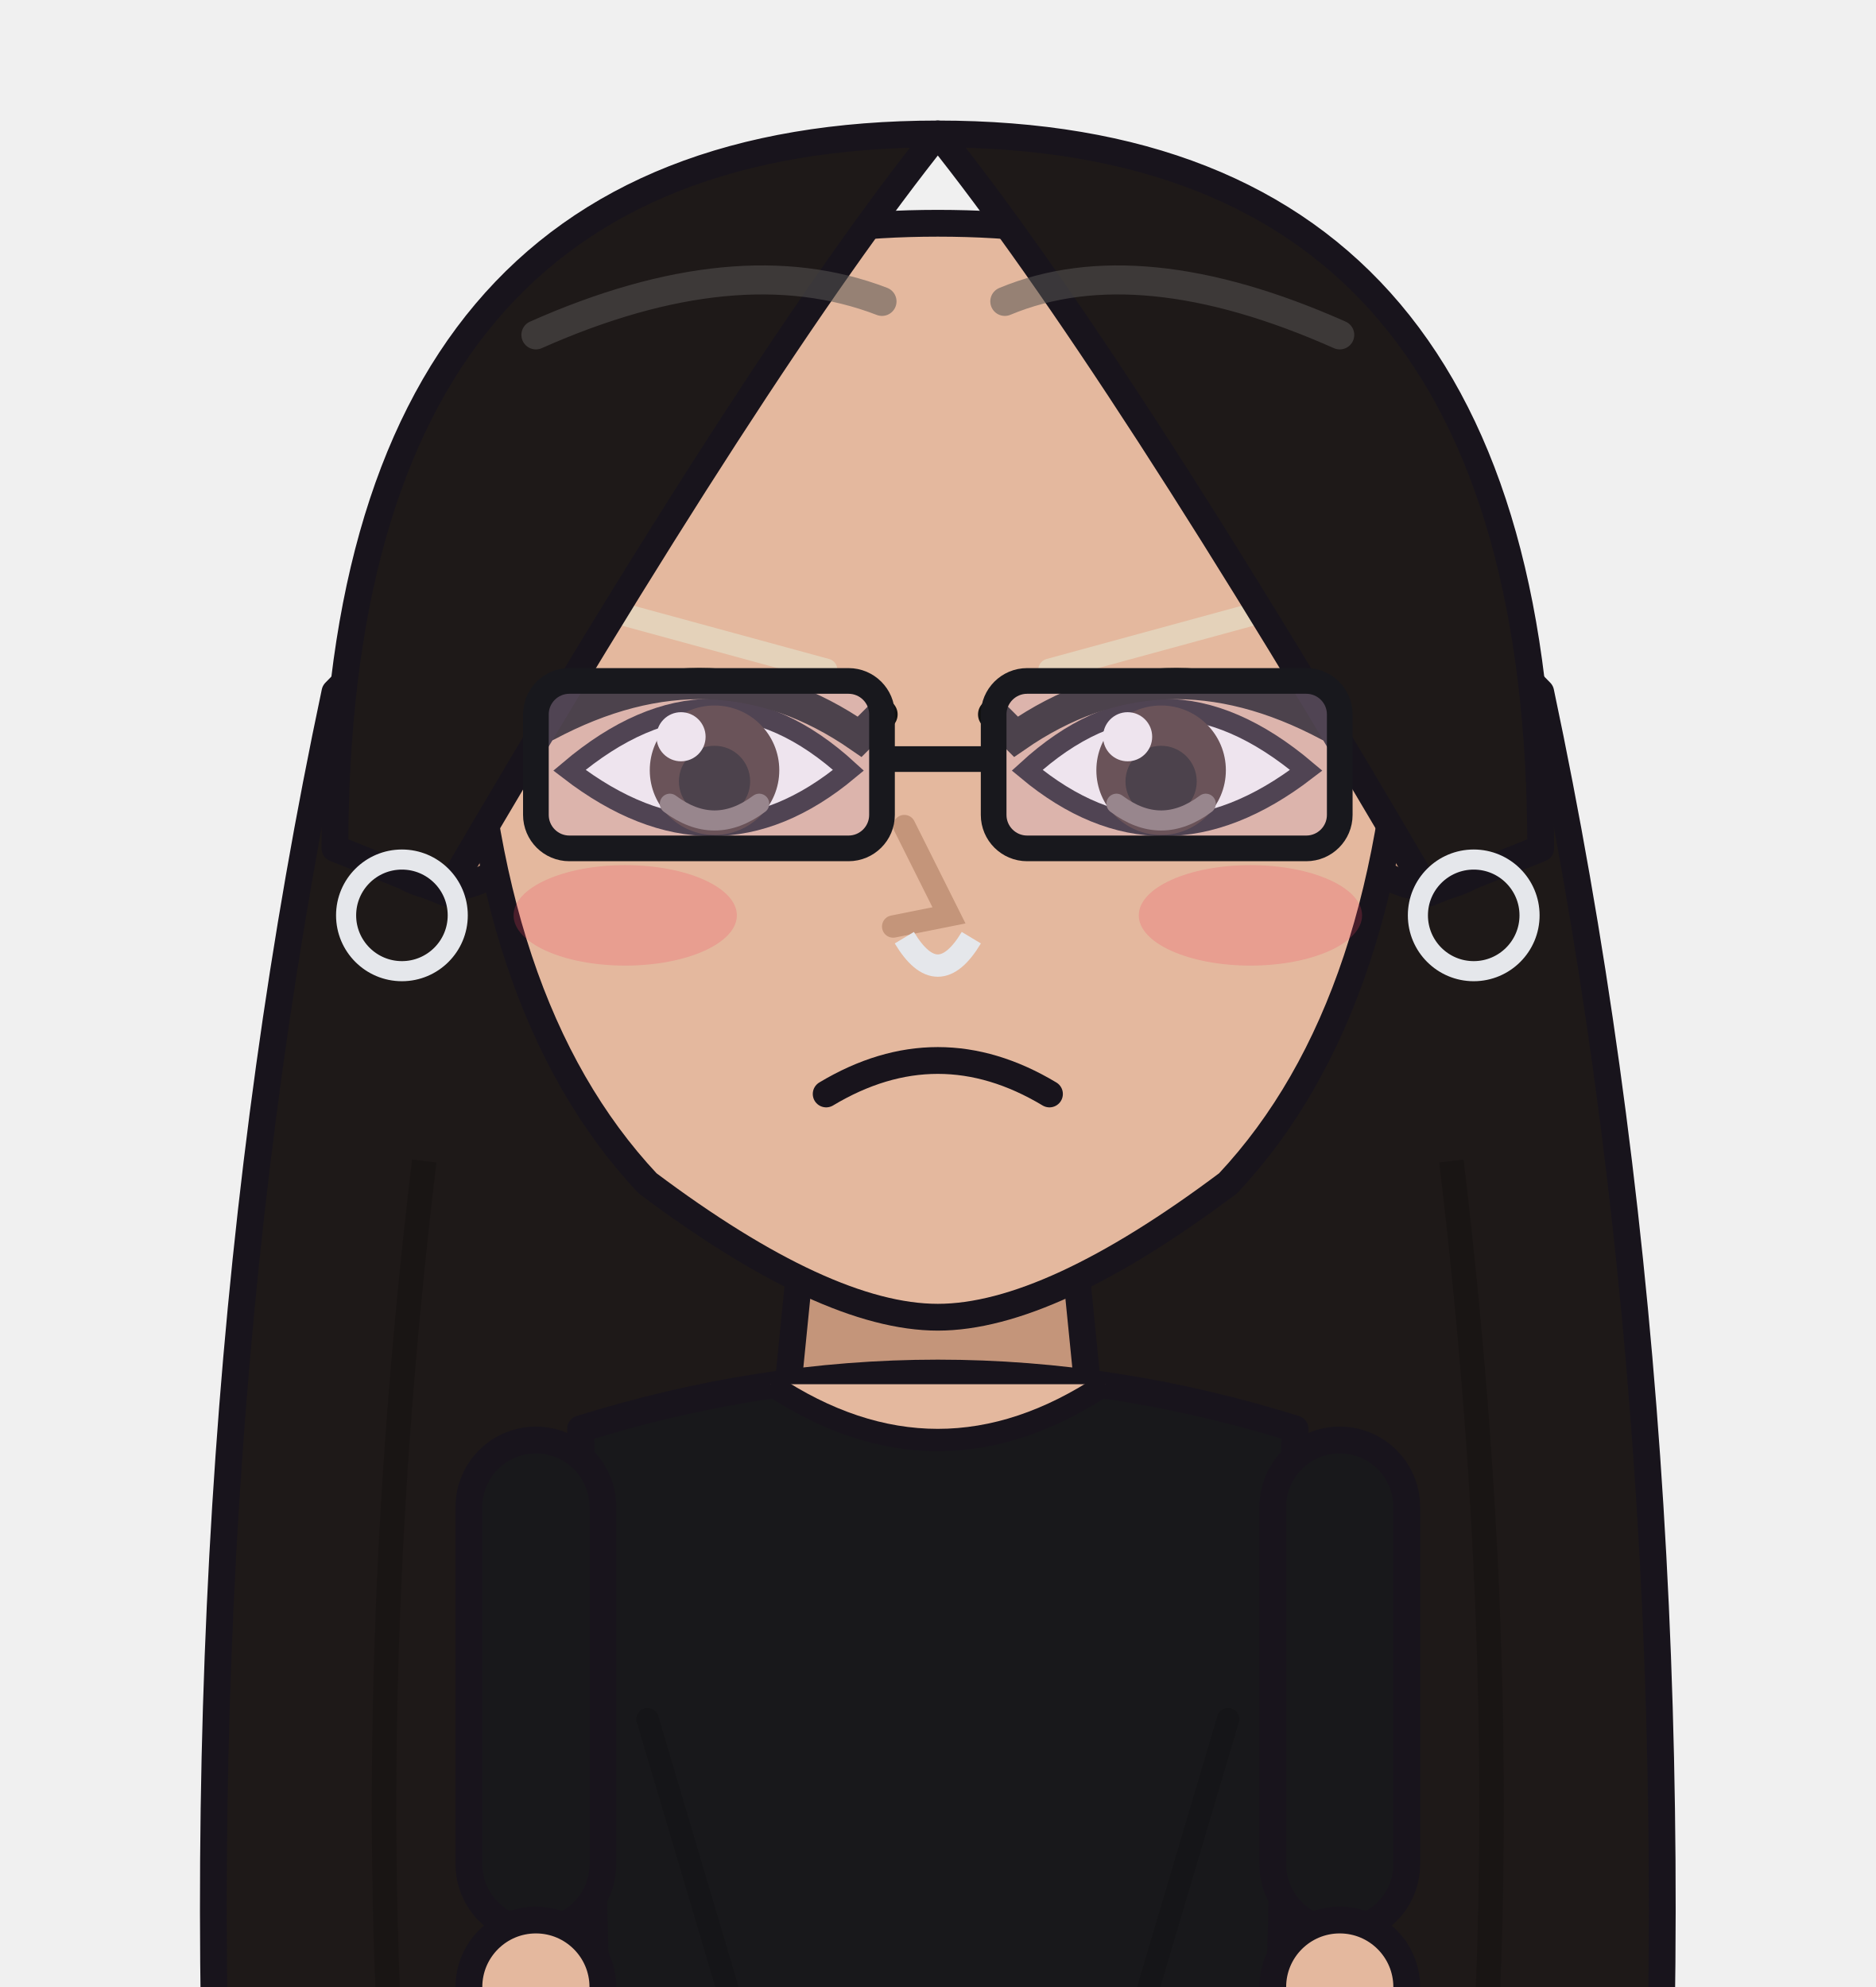
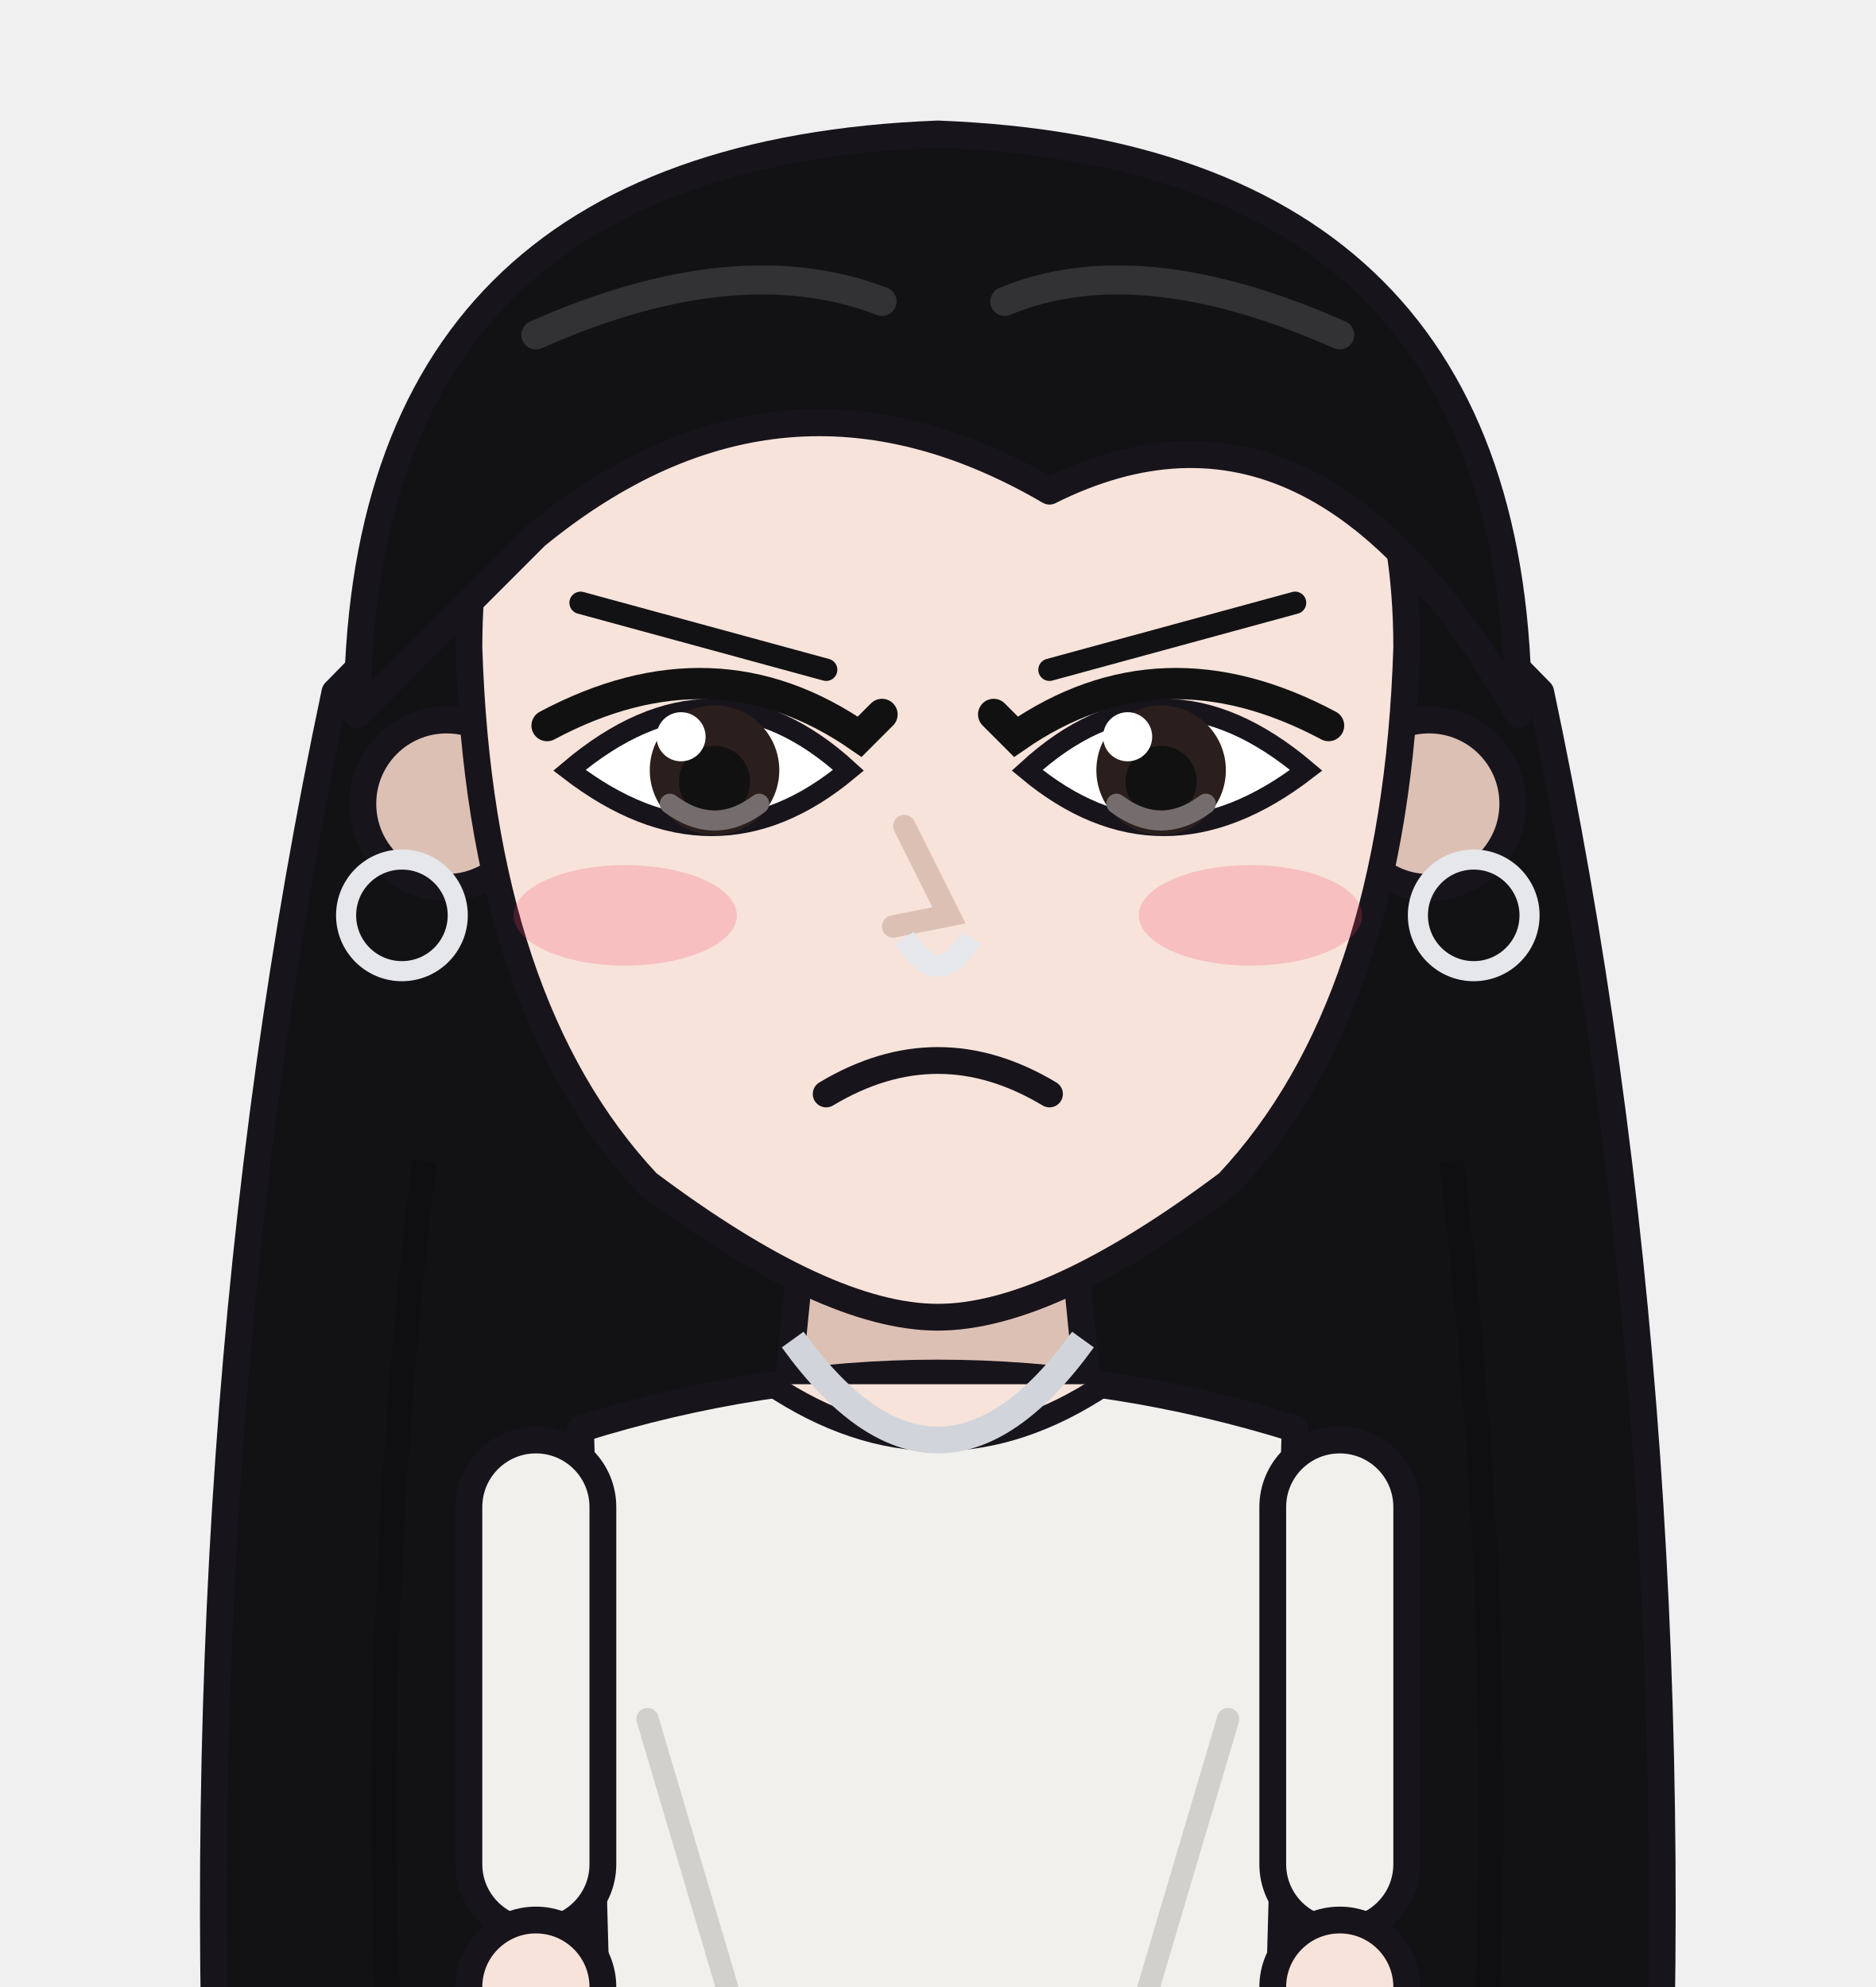
<svg xmlns="http://www.w3.org/2000/svg" viewBox="26 14 168 178" class="luiggi-rig-svg" data-char="sol">
  <g class="rig-root">
    <g class="rig-hair-back">
-       <path d="M56 76 Q42 142 46 218 Q110 232 174 218 Q178 142 164 76 Q110 20 56 76 Z" fill="#1E1918" stroke="#18141C" stroke-width="2.4" stroke-linejoin="round" />
-       <path d="M64 118 Q58 168 62 212 M156 118 Q162 168 158 212" fill="none" stroke="#171312" stroke-width="2.2" opacity="0.65" />
+       <path d="M56 76 Q42 142 46 218 Q110 232 174 218 Q178 142 164 76 Q110 20 56 76 Z" fill="#121215" stroke="#18141C" stroke-width="2.4" stroke-linejoin="round" />
+       <path d="M64 118 Q58 168 62 212 M156 118 Q162 168 158 212" fill="none" stroke="#0e0e10" stroke-width="2.2" opacity="0.65" />
    </g>
    <g class="rig-legs" />
-     <path d="M98 124 L122 124 L124 144 Q110 150 96 144 Z" fill="#C4957A" stroke="#18141C" stroke-width="2.4" />
+     <path d="M98 124 L122 124 L124 144 Q110 150 96 144 Z" fill="#DDC0B4" stroke="#18141C" stroke-width="2.4" />
    <g class="rig-torso">
-       <path d="M78 142 Q110 132 142 142 L140 214 L80 214 Z" fill="#18181B" stroke="#18141C" stroke-width="2.4" stroke-linejoin="round" />
-       <path d="M95 138 Q110 148 125 138" fill="#E4B89E" stroke="#18141C" stroke-width="2" />
-       <path d="M84 168 L92 195 M136 168 L128 195" stroke="#131315" stroke-width="2" opacity="0.6" stroke-linecap="round" />
+       <path d="M78 142 Q110 132 142 142 L140 214 L80 214 Z" fill="#F2F0EC" stroke="#18141C" stroke-width="2.4" stroke-linejoin="round" />
+       <path d="M95 138 Q110 148 125 138" fill="#F7E3DA" stroke="#18141C" stroke-width="2" />
+       <path d="M84 168 L92 195 M136 168 L128 195" stroke="#bdbbb8" stroke-width="2" opacity="0.6" stroke-linecap="round" />
    </g>
    <g class="rig-arms">
      <g class="rig-arm-l">
-         <rect x="68" y="143" width="12" height="44" rx="6" fill="#18181B" stroke="#18141C" stroke-width="2.4" />
-         <circle cx="74" cy="192" r="6" fill="#E4B89E" stroke="#18141C" stroke-width="2.4" />
+         <rect x="68" y="143" width="12" height="44" rx="6" fill="#F2F0EC" stroke="#18141C" stroke-width="2.4" />
+         <circle cx="74" cy="192" r="6" fill="#F7E3DA" stroke="#18141C" stroke-width="2.4" />
      </g>
      <g class="rig-arm-r">
-         <rect x="140" y="143" width="12" height="44" rx="6" fill="#18181B" stroke="#18141C" stroke-width="2.4" />
-         <circle cx="146" cy="192" r="6" fill="#E4B89E" stroke="#18141C" stroke-width="2.4" />
+         <rect x="140" y="143" width="12" height="44" rx="6" fill="#F2F0EC" stroke="#18141C" stroke-width="2.4" />
+         <circle cx="146" cy="192" r="6" fill="#F7E3DA" stroke="#18141C" stroke-width="2.4" />
      </g>
    </g>
    <g class="rig-head">
-       <circle cx="66" cy="86" r="7.5" fill="#C4957A" stroke="#18141C" stroke-width="2.4" />
-       <circle cx="154" cy="86" r="7.5" fill="#C4957A" stroke="#18141C" stroke-width="2.4" />
-       <path d="M68 72 Q68 34 110 34 Q152 34 152 72 Q151 104 136 120 Q120 132 110 132 Q100 132 84 120 Q69 104 68 72 Z" fill="#E4B89E" stroke="#18141C" stroke-width="2.4" stroke-linejoin="round" />
-       <path d="M107 88 L111 96 L106 97" fill="none" stroke="#C4957A" stroke-width="2" stroke-linecap="round" />
+       <circle cx="66" cy="86" r="7.5" fill="#DDC0B4" stroke="#18141C" stroke-width="2.4" />
+       <circle cx="154" cy="86" r="7.5" fill="#DDC0B4" stroke="#18141C" stroke-width="2.4" />
+       <path d="M68 72 Q68 34 110 34 Q152 34 152 72 Q151 104 136 120 Q120 132 110 132 Q100 132 84 120 Q69 104 68 72 Z" fill="#F7E3DA" stroke="#18141C" stroke-width="2.4" stroke-linejoin="round" />
+       <path d="M107 88 L111 96 L106 97" fill="none" stroke="#DDC0B4" stroke-width="2" stroke-linecap="round" />
      <ellipse cx="82" cy="96" rx="10" ry="4.5" fill="#F43F5E" opacity="0.22" />
      <ellipse cx="138" cy="96" rx="10" ry="4.5" fill="#F43F5E" opacity="0.22" />
      <g class="rig-eyes">
        <path d="M77 83 Q90 72 102 83 Q90 93 77 83 Z" fill="#FFFFFF" stroke="#18141C" stroke-width="1.8" />
        <path d="M118 83 Q130 72 143 83 Q130 93 118 83 Z" fill="#FFFFFF" stroke="#18141C" stroke-width="1.8" />
-         <circle cx="90" cy="83" r="5.8" fill="#3D2B24" />
-         <circle cx="130" cy="83" r="5.8" fill="#3D2B24" />
+         <circle cx="90" cy="83" r="5.8" fill="#2B1F1E" />
+         <circle cx="130" cy="83" r="5.8" fill="#2B1F1E" />
        <circle cx="90" cy="84" r="3.19" fill="#111" />
        <circle cx="130" cy="84" r="3.19" fill="#111" />
-         <path d="M86 86 Q90 89 94 86" fill="none" stroke="#817571" stroke-width="1.8" stroke-linecap="round" />
-         <path d="M126 86 Q130 89 134 86" fill="none" stroke="#817571" stroke-width="1.8" stroke-linecap="round" />
+         <path d="M86 86 Q90 89 94 86" fill="none" stroke="#756d6d" stroke-width="1.8" stroke-linecap="round" />
+         <path d="M126 86 Q130 89 134 86" fill="none" stroke="#756d6d" stroke-width="1.8" stroke-linecap="round" />
        <circle cx="87" cy="80" r="2.2" fill="#FFF" />
        <circle cx="127" cy="80" r="2.2" fill="#FFF" />
        <path d="M75 79 Q90 71 103 80 L105 78 M145 79 Q130 71 117 80 L115 78" fill="none" stroke="#111" stroke-width="2.8" stroke-linecap="round" />
      </g>
      <g class="rig-brows">
-         <line x1="78" y1="68" x2="100" y2="74" stroke="#E4D2BA" stroke-width="2" stroke-linecap="round" />
-         <line x1="142" y1="68" x2="120" y2="74" stroke="#E4D2BA" stroke-width="2" stroke-linecap="round" />
+         <line x1="78" y1="68" x2="100" y2="74" stroke="#121215" stroke-width="2" stroke-linecap="round" />
+         <line x1="142" y1="68" x2="120" y2="74" stroke="#121215" stroke-width="2" stroke-linecap="round" />
      </g>
      <g class="rig-mouth">
        <path d="M100 112 Q110 106 120 112" fill="none" stroke="#18141C" stroke-width="2.4" stroke-linecap="round" />
      </g>
    </g>
    <g class="rig-hair-front">
-       <path d="M56 90 Q56 26 110 26 Q94 46 66 94 Z" fill="#1E1918" stroke="#18141C" stroke-width="2.4" stroke-linejoin="round" />
-       <path d="M164 90 Q164 26 110 26 Q126 46 154 94 Z" fill="#1E1918" stroke="#18141C" stroke-width="2.4" stroke-linejoin="round" />
-       <path d="M74 44 Q92 36 105 41 M116 41 Q128 36 146 44" fill="none" stroke="#565352" stroke-width="2.6" opacity="0.55" stroke-linecap="round" />
+       <path d="M58 78 Q58 28 110 26 Q162 28 162 78 Q144 46 120 58 Q96 44 74 62 Z" fill="#121215" stroke="#18141C" stroke-width="2.4" stroke-linejoin="round" />
+       <path d="M74 44 Q92 36 105 41 M116 41 Q128 36 146 44" fill="none" stroke="#4d4d50" stroke-width="2.6" opacity="0.55" stroke-linecap="round" />
    </g>
    <g class="rig-accessories">
-       <rect x="74" y="75" width="31" height="15" rx="3" fill="#C9A9C9" fill-opacity="0.32" stroke="#18181D" stroke-width="2.3" />
-       <rect x="115" y="75" width="31" height="15" rx="3" fill="#C9A9C9" fill-opacity="0.32" stroke="#18181D" stroke-width="2.3" />
-       <line x1="105" y1="82" x2="115" y2="82" stroke="#18181D" stroke-width="2.3" />
      <path d="M107 98 Q110 103 113 98" fill="none" stroke="#E5E7EB" stroke-width="2" />
      <circle cx="62" cy="96" r="5" fill="none" stroke="#E5E7EB" stroke-width="1.8" />
      <circle cx="158" cy="96" r="5" fill="none" stroke="#E5E7EB" stroke-width="1.8" />
+       <path d="M97 134 Q110 152 123 134" fill="none" stroke="#D1D5DB" stroke-width="2.4" />
    </g>
  </g>
</svg>
